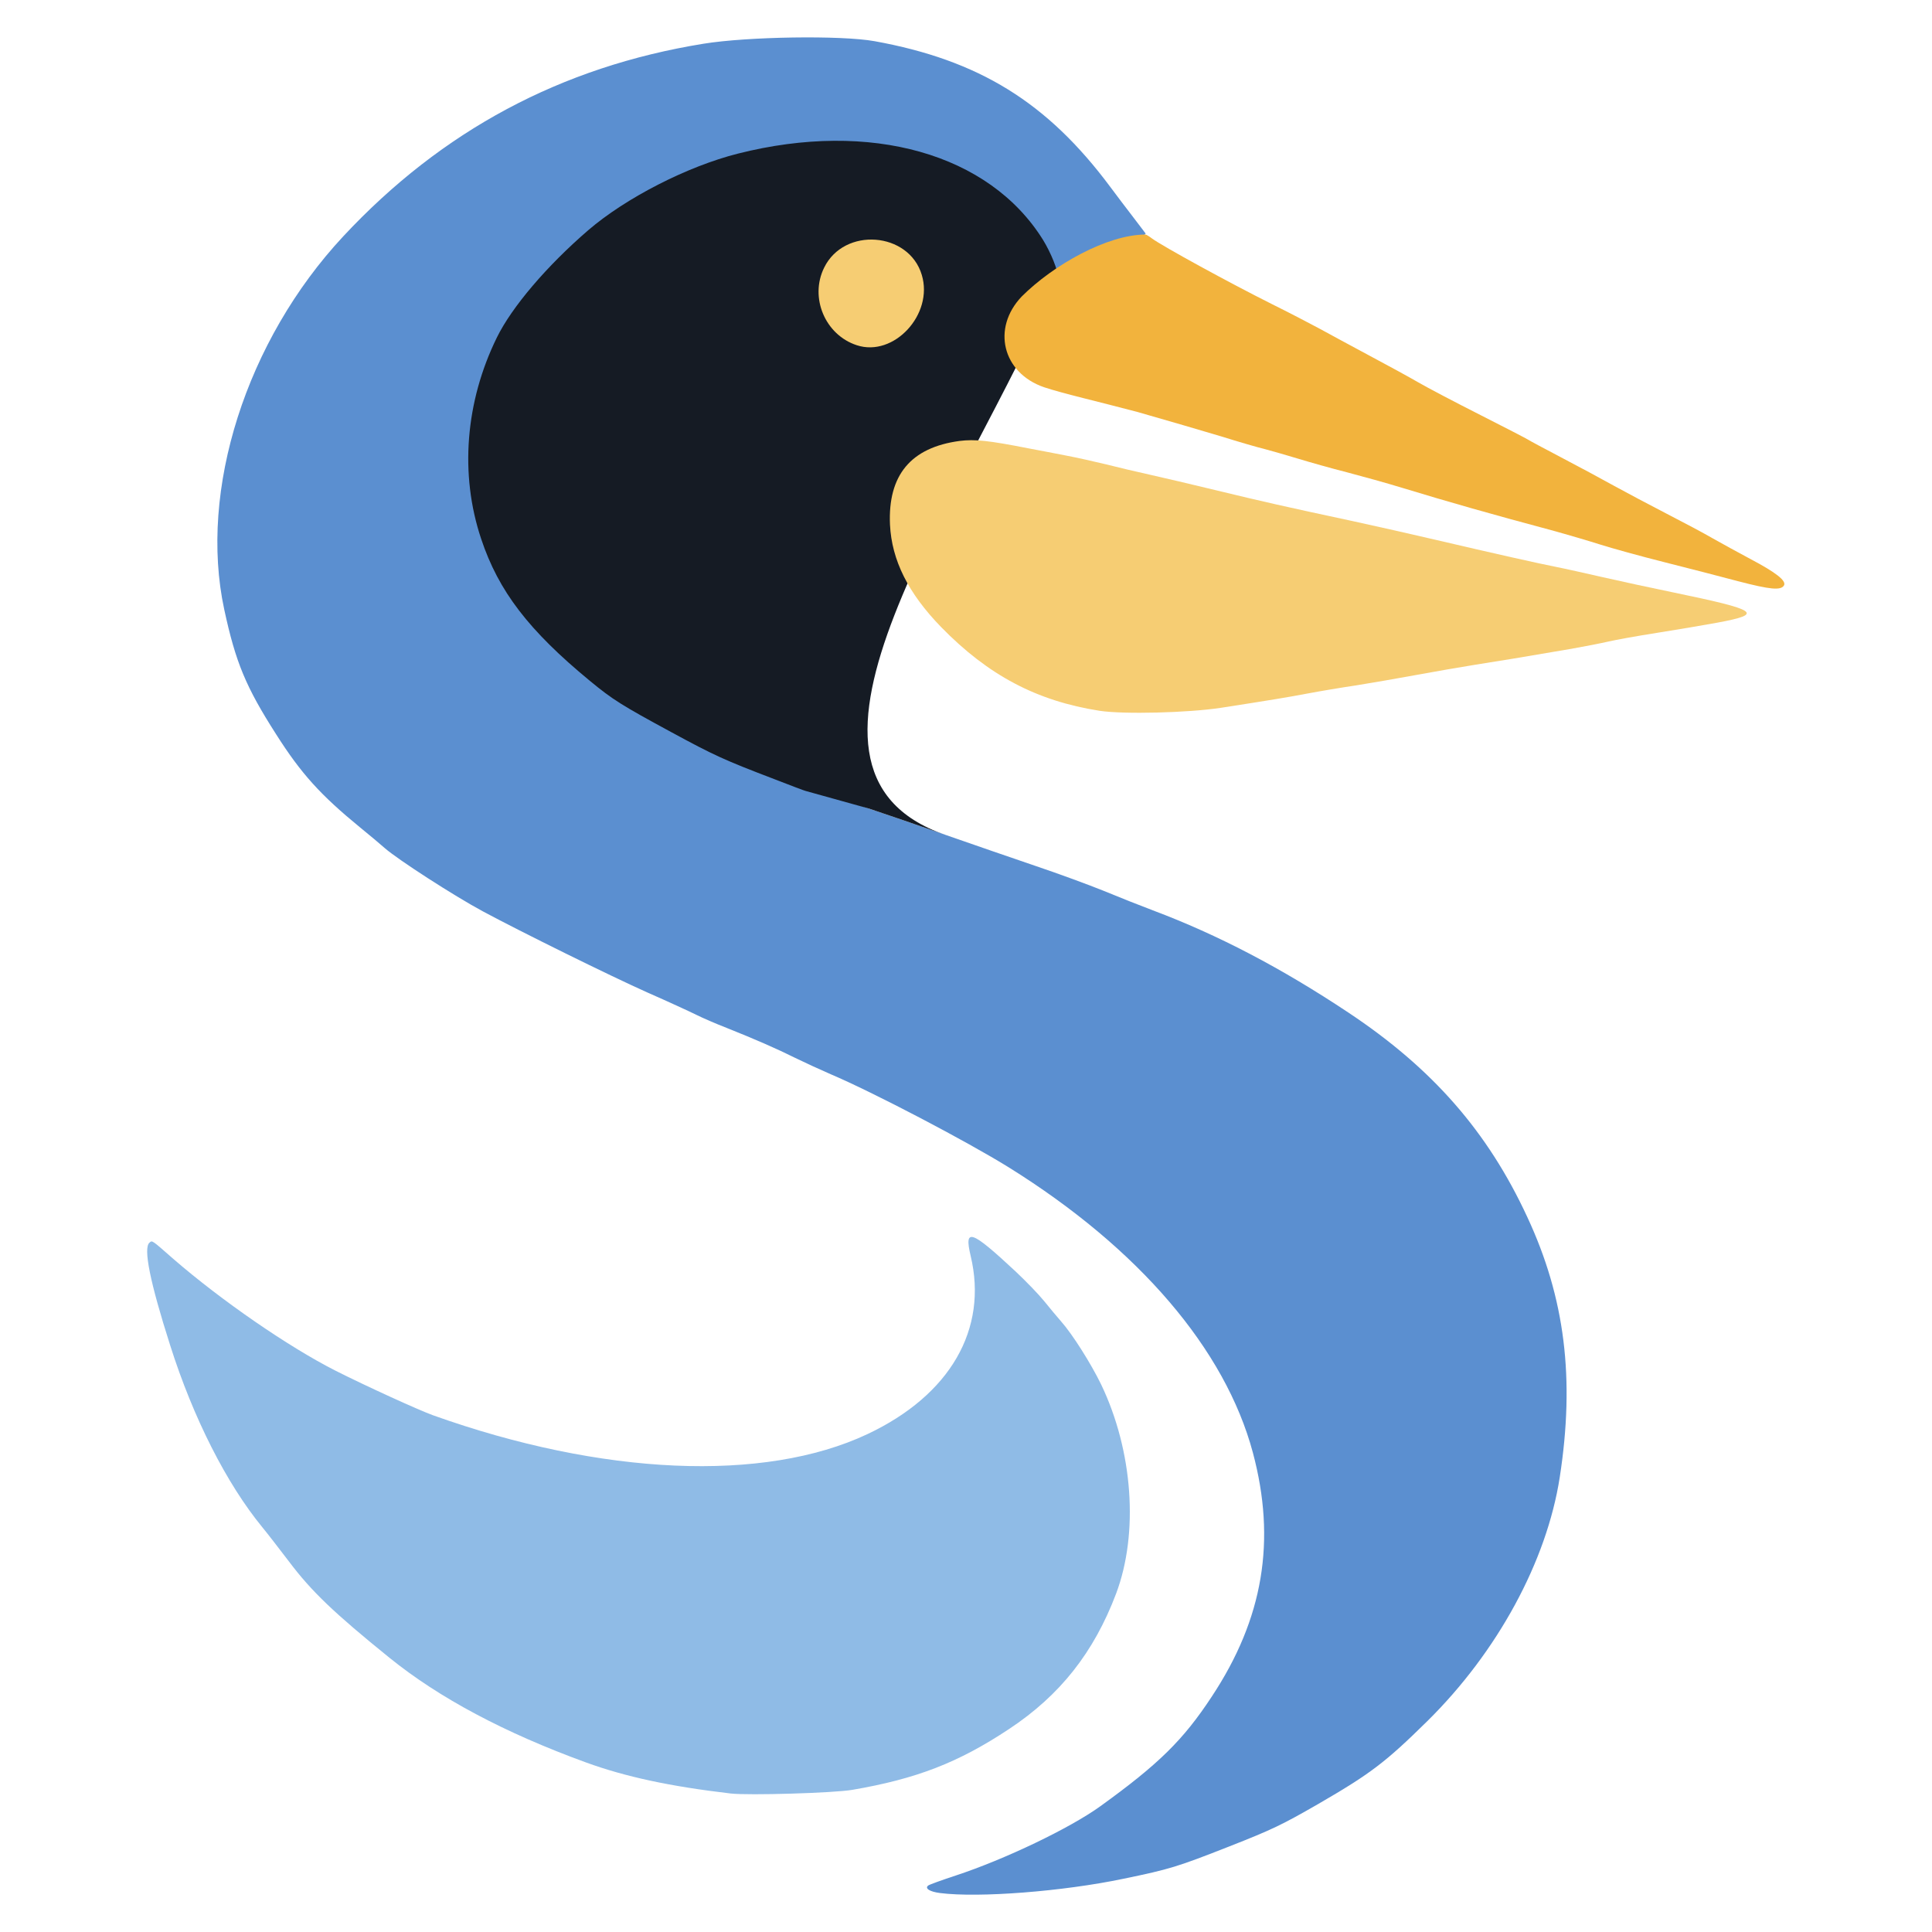
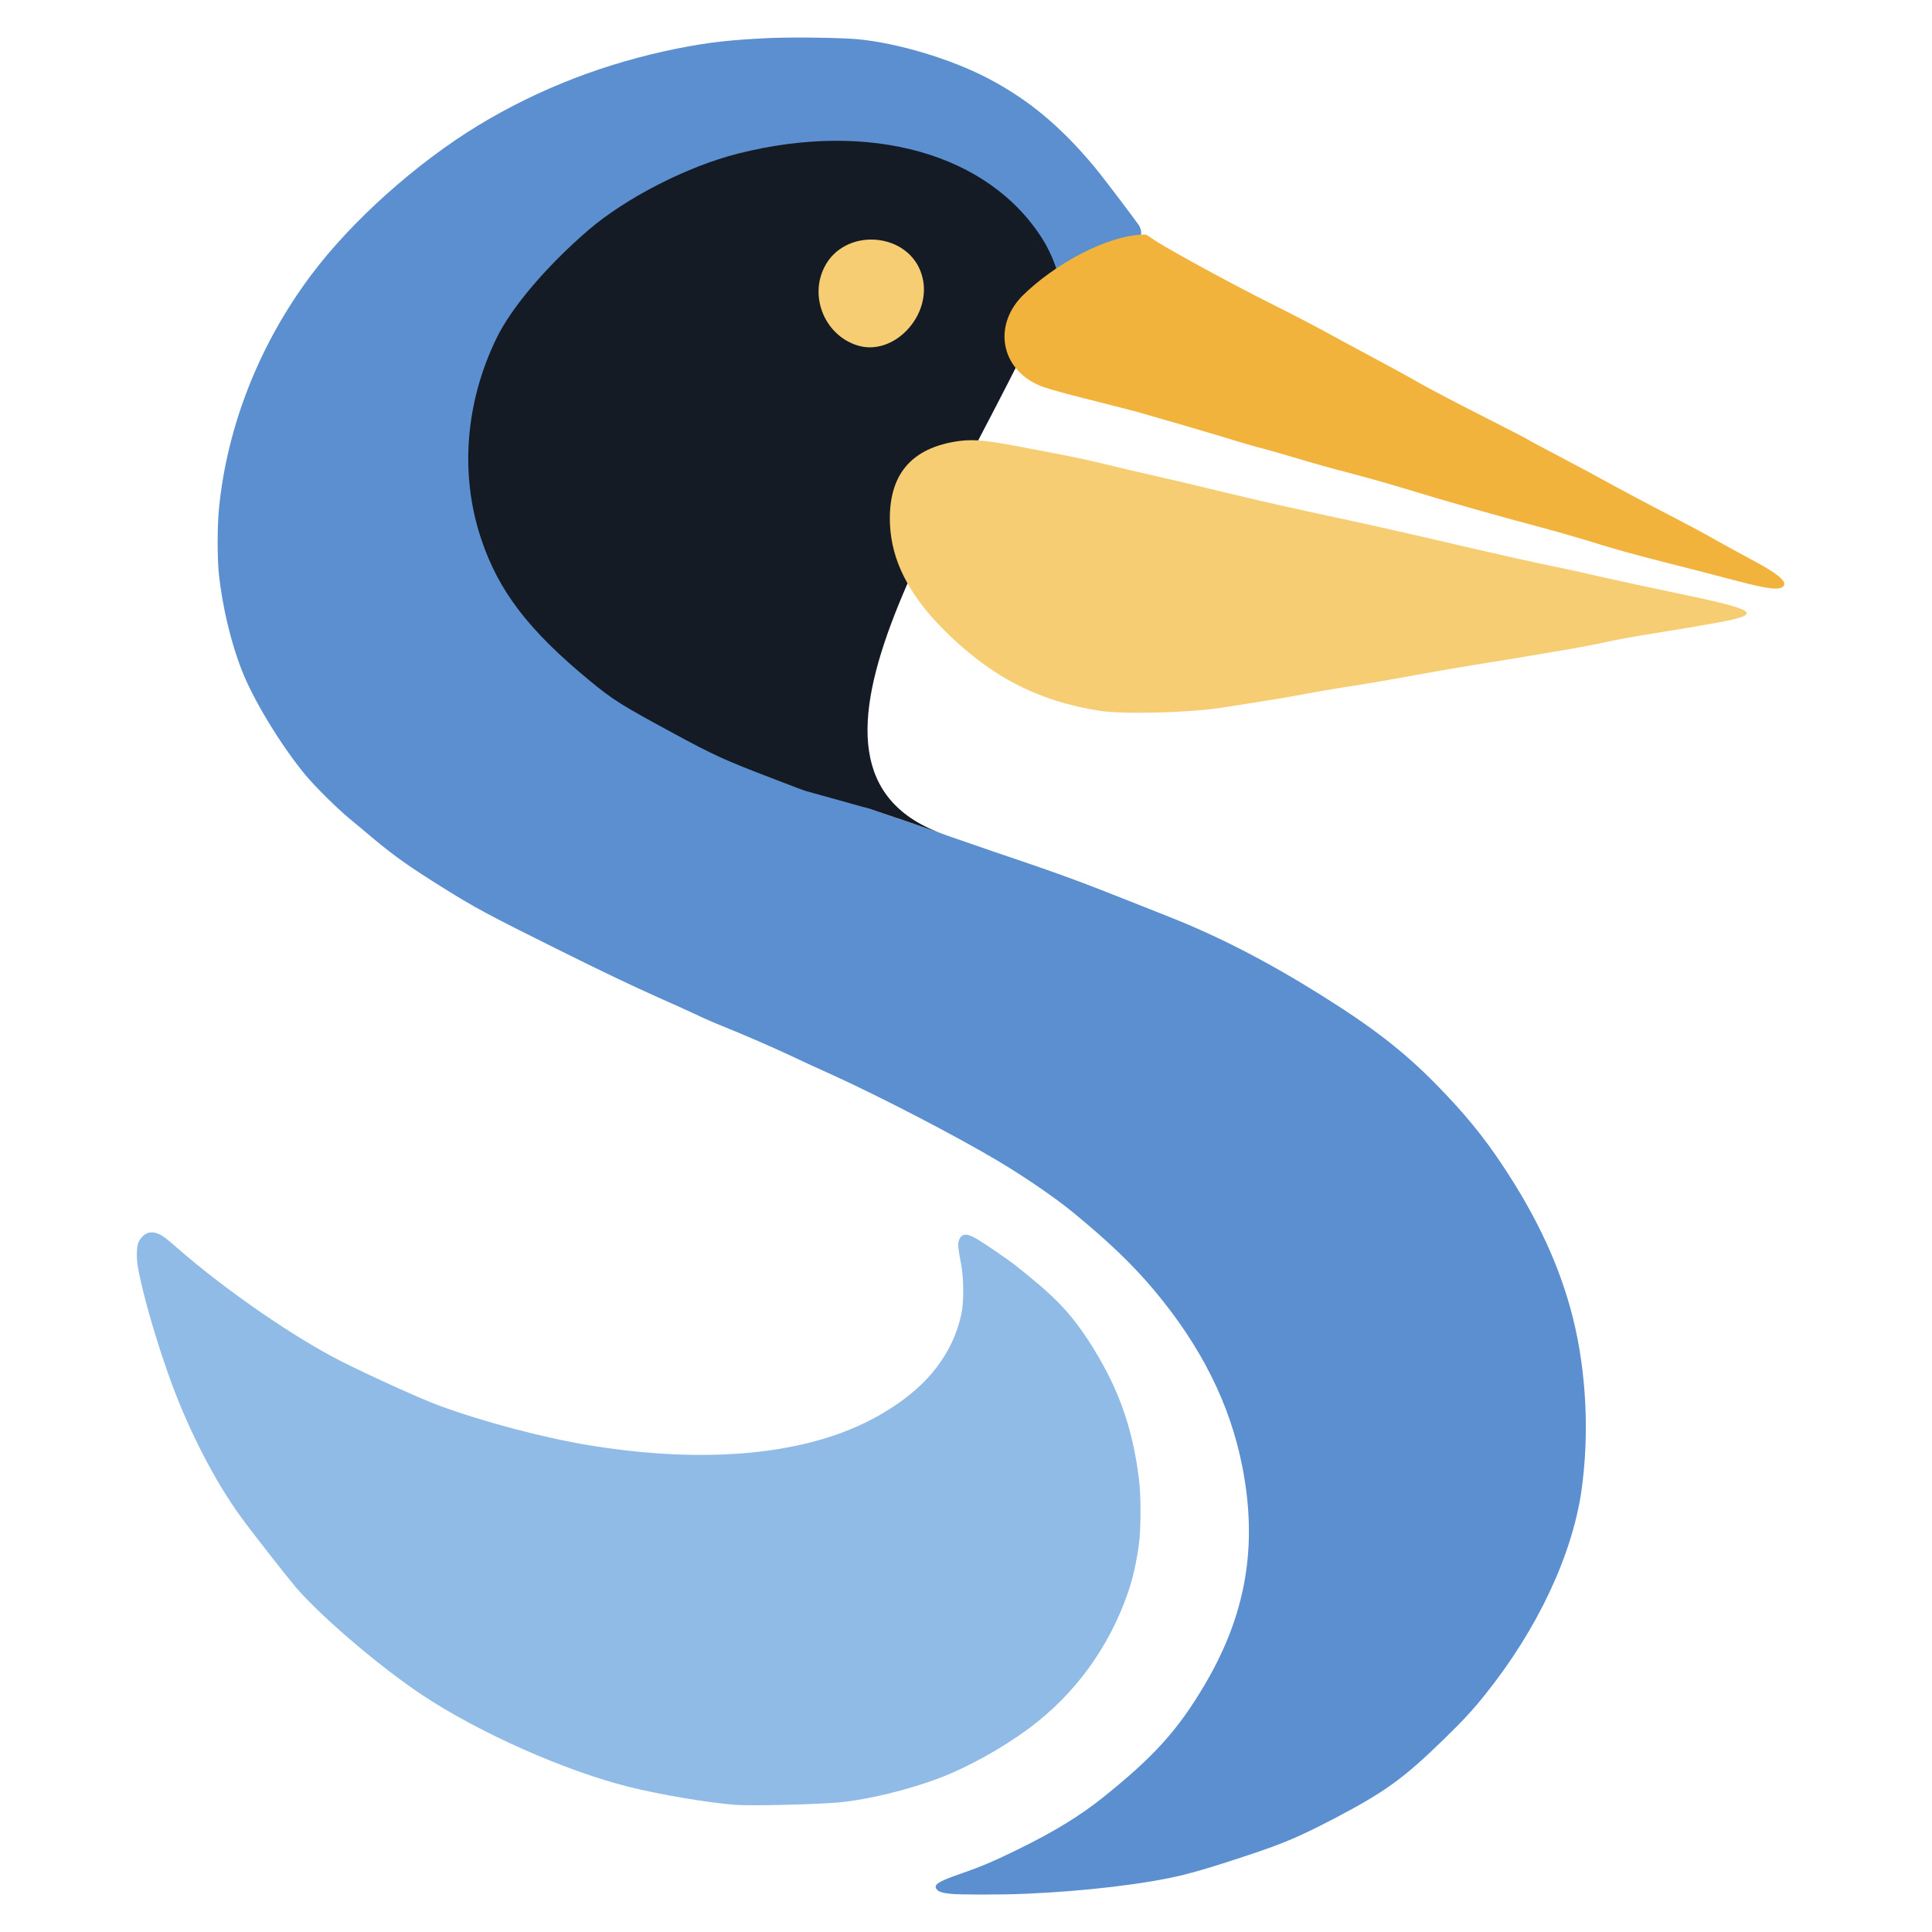
<svg xmlns="http://www.w3.org/2000/svg" viewBox="169.5 95.5 1215 1215">
-   <path fill-rule="evenodd" fill="#5b8fd0" d="M760.7 1286.0C754.3 1285.2 750.9 1283.1 753.2 1281.3C753.9 1280.7 761.7 1277.9 770.5 1275.0C801.5 1264.8 842.4 1245.2 861.5 1231.4C898.2 1204.9 913.6 1189.8 931.6 1162.4C964.0 1113.4 972.2 1064.3 957.4 1009.0C940.0 944.1 885.7 880.6 804.0 829.7C777.8 813.4 718.4 782.3 692.0 771.1C685.1 768.1 675.1 763.5 669.6 760.8C658.4 755.2 644.0 748.9 626.4 741.9C619.7 739.3 611.2 735.6 607.4 733.7C603.6 731.8 589.7 725.4 576.5 719.6C552.8 709.0 497.3 681.6 473.1 668.6C454.9 658.8 419.6 636.0 411.4 628.8C408.7 626.4 401.8 620.6 396.0 615.9C371.1 595.5 358.9 582.1 343.1 557.2C324.1 527.5 317.7 512.1 310.5 478.7C294.4 403.7 324.3 309.7 385.3 244.2C447.3 177.7 522.3 137.5 611.9 123.0C639.7 118.5 698.4 117.6 719.5 121.4C785.1 133.3 828.1 159.8 867.7 213.0C871.6 218.2 878.2 227.0 882.4 232.4L890.0 242.4L882.2 250.4C877.9 254.9 862.8 270.8 848.6 285.8C834.4 300.7 822.7 313.0 822.6 313.0C822.5 313.0 824.1 309.5 826.2 305.2C838.2 281.1 833.5 257.0 811.9 231.9C786.4 202.3 740.8 185.7 689.6 187.3C642.8 188.8 603.6 200.9 561.4 227.1C541.6 239.3 514.1 265.2 498.2 286.5C467.8 327.2 458.7 385.5 475.1 434.4C485.9 466.8 504.0 490.7 540.5 520.7C554.8 532.5 560.4 536.0 591.6 552.9C623.7 570.3 662.3 586.2 716.0 604.0C725.6 607.2 747.2 614.6 764.0 620.5C780.8 626.4 806.2 635.1 820.5 640.0C834.8 644.8 854.1 651.9 863.5 655.7C872.9 659.6 886.8 665.1 894.5 668.0C935.5 683.4 975.4 704.3 1017.5 732.3C1070.3 767.4 1105.1 807.1 1130.0 860.9C1153.7 911.8 1160.0 962.4 1150.4 1024.5C1142.2 1077.4 1111.2 1134.4 1067.1 1177.9C1040.7 1203.9 1031.3 1211.0 998.5 1230.0C975.9 1243.0 969.8 1246.0 942.8 1256.6C910.0 1269.5 905.2 1271.0 876.1 1277.0C838.0 1285.0 785.0 1289.1 760.7 1286.0Z" />
+   <path fill-rule="evenodd" fill="#5b8fd0" d="M767.4 1286.5C762.0 1285.9 759.7 1285.2 758.6 1283.7C756.3 1280.8 759.4 1278.8 773.2 1274.0C786.8 1269.3 794.5 1266.0 810.2 1258.3C832.8 1247.2 848.6 1237.5 863.5 1225.6C894.9 1200.4 909.9 1183.9 926.4 1156.2C953.1 1111.6 960.7 1067.9 950.7 1017.5C943.0 978.4 924.8 942.1 895.4 907.0C881.8 890.8 866.7 876.3 844.0 857.7C833.2 848.8 813.3 835.2 796.8 825.4C770.0 809.5 723.1 785.2 693.0 771.5C684.9 767.9 673.5 762.6 667.8 759.9C656.1 754.4 638.0 746.5 624.3 741.0C619.3 739.0 611.2 735.5 606.3 733.1C601.3 730.8 592.0 726.5 585.5 723.7C565.2 714.6 550.7 707.7 518.5 691.7C475.9 670.5 468.1 666.3 447.8 653.6C427.3 640.8 418.0 634.3 404.1 622.7C399.2 618.6 392.7 613.1 389.5 610.5C381.4 603.8 368.3 590.8 362.1 583.5C346.8 565.2 329.0 536.1 321.6 517.1C314.7 499.6 309.4 477.1 307.2 457.0C306.1 446.7 306.1 426.7 307.2 415.4C312.3 363.3 332.8 311.6 365.3 268.3C390.8 234.3 431.3 198.1 470.2 174.4C508.5 151.2 550.2 135.1 595.5 126.0C615.0 122.1 629.4 120.5 654.0 119.4C670.4 118.8 698.4 119.2 709.3 120.2C734.6 122.7 767.4 132.6 790.3 144.5C816.1 157.9 836.6 175.0 857.8 200.5C862.7 206.3 883.8 234.2 885.7 237.1C887.6 240.3 887.7 243.2 885.8 246.0C884.4 248.1 849.1 285.6 840.5 294.0C835.0 299.4 832.5 301.1 831.3 300.0C830.3 299.2 830.3 296.3 831.3 291.2C832.5 285.4 832.5 273.4 831.3 268.2C829.2 259.3 825.6 251.0 819.8 242.4C800.8 213.8 766.5 195.0 722.4 188.9C711.5 187.5 687.8 187.1 675.0 188.2C641.7 191.1 613.1 199.3 584.0 214.3C557.4 228.1 541.4 240.0 519.5 262.3C510.2 271.8 504.5 278.2 498.6 286.2C471.1 322.7 460.7 373.3 471.1 419.5C476.9 445.5 488.7 468.3 507.4 489.5C520.5 504.5 544.4 525.2 560.0 535.0C574.4 544.2 608.1 561.8 628.0 570.6C655.1 582.7 672.5 589.2 727.5 607.9C742.8 613.2 761.4 619.6 769.0 622.3C776.6 624.9 787.9 628.9 794.2 631.0C835.0 644.8 846.0 648.8 874.8 660.2C886.3 664.8 899.8 670.1 904.8 672.1C935.5 684.2 966.8 700.3 1000.3 721.3C1032.8 741.6 1052.4 756.8 1072.8 777.6C1090.2 795.3 1102.3 810.1 1114.2 828.0C1136.4 861.3 1150.7 892.4 1158.7 924.4C1167.2 958.3 1169.1 997.9 1164.0 1033.3C1158.0 1074.1 1136.2 1120.3 1103.7 1160.9C1095.8 1170.8 1090.1 1177.0 1077.5 1189.3C1052.3 1213.8 1041.1 1222.0 1009.8 1238.5C986.8 1250.5 977.5 1254.5 955.0 1262.0C936.7 1268.1 924.1 1272.0 914.0 1274.5C891.1 1280.2 852.1 1284.9 813.5 1286.5C799.3 1287.1 773.0 1287.1 767.4 1286.5Z" />
  <path fill-rule="evenodd" fill="#151b24" d="M656.5 585.5C624.8 573.4 618.7 570.6 591.6 555.9C560.4 539.0 554.8 535.5 540.5 523.7C502.0 492.0 483.0 467.2 472.1 434.4C458.5 393.9 462.1 348.2 482.0 307.7C491.4 288.6 513.2 262.9 539.4 240.3C563.0 220.0 601.8 200.1 633.6 192.1C717.0 171.0 791.6 192.1 825.4 246.3C830.4 254.4 834.9 265.6 835.0 270.3C775 410 644.0 579.2 764 620.5C747.2 614.6 725.6 607.2 716.0 604.0L676.1 592.9C675.8 592.9 667.0 589.6 656.5 585.5ZM731.1 306.9C746.5 298.7 752.1 279.2 743.9 262.9C739.5 254.1 726.8 248.3 714.3 249.3C697.1 250.6 687.5 261.3 687.5 279.0C687.5 303.9 709.9 318.2 731.1 306.9Z" />
  <path fill-rule="evenodd" fill="#f2b33d" d="M1262.5 461.0C1252.0 458.2 1231.1 452.8 1216.0 449.0C1200.9 445.2 1182.9 440.2 1176.0 438.0C1169.1 435.8 1155.2 431.7 1145.0 428.9C1108.3 419.1 1080.2 411.1 1051.0 402.2C1041.9 399.4 1026.4 395.1 1016.5 392.5C1006.6 390.0 992.9 386.1 986.0 384.0C979.1 381.9 969.7 379.2 965.2 378.0C960.6 376.9 948.2 373.3 937.7 370.0C927.1 366.8 903.4 359.9 884.9 354.6C860.0 348.0 838.0 343.0 826.0 339.0C800.0 330.0 793.0 302.0 812.0 282.0C832.0 262.0 866.0 243.0 889.9 243.0C890.3 243.0 892.2 244.1 894.0 245.5C900.7 250.4 942.5 273.3 969.5 286.8C979.4 291.7 992.7 298.6 999.0 302.0C1005.3 305.5 1019.7 313.2 1031.0 319.3C1042.3 325.3 1056.0 332.8 1061.5 336.0C1067.0 339.2 1084.5 348.4 1100.5 356.5C1116.5 364.6 1130.0 371.6 1130.5 372.0C1131.0 372.4 1140.3 377.4 1151.0 383.0C1161.7 388.6 1176.8 396.7 1184.5 401.0C1192.2 405.2 1207.0 413.1 1217.5 418.5C1228.0 423.9 1241.0 430.8 1246.5 434.0C1252.0 437.1 1262.7 443.0 1270.4 447.1C1286.5 455.6 1293.1 460.8 1291.4 463.7C1289.4 466.9 1282.8 466.3 1262.5 461.0Z" />
  <path fill-rule="evenodd" fill="#f6cd73" d="M861.0 542.5C821.4 536.3 791.0 520.2 761.4 489.9C740.6 468.5 730.3 447.8 729.2 425.5C727.8 394.3 742.3 376.9 773.0 372.8C782.5 371.6 791.1 372.5 816.5 377.5C823.1 378.7 833.7 380.8 840.0 382.0C846.3 383.2 857.6 385.7 865.0 387.5C872.4 389.4 884.8 392.3 892.5 394.0C900.2 395.7 919.3 400.2 935.0 404.0C963.9 411.0 976.7 413.9 1021.5 423.5C1035.2 426.5 1058.0 431.6 1072.0 434.9C1109.6 443.7 1137.3 449.9 1148.0 452.0C1153.2 453.0 1166.5 456.0 1177.5 458.5C1188.5 461.0 1208.3 465.3 1221.5 468.0C1275.6 479.2 1279.1 481.6 1249.4 487.1C1240.7 488.7 1223.6 491.6 1211.5 493.5C1199.3 495.4 1185.5 497.9 1180.8 499.0C1176.0 500.1 1165.7 502.1 1157.8 503.5C1124.4 509.2 1113.6 511.0 1097.5 513.5C1088.2 515.0 1071.3 517.9 1060.0 520.0C1048.7 522.1 1031.8 525.0 1022.5 526.5C1013.1 527.9 999.4 530.2 992.0 531.6C978.8 534.1 969.6 535.6 937.5 540.6C916.7 543.8 876.0 544.8 861.0 542.5Z" />
-   <path fill-rule="evenodd" fill="#8fbbe6" d="M629.0 1223.4C590.7 1218.9 562.9 1212.9 538.1 1203.9C486.7 1185.2 445.7 1163.3 414.5 1138.1C379.5 1109.8 365.4 1096.3 351.3 1077.6C345.4 1069.9 337.9 1060.1 334.5 1056.0C312.0 1028.6 291.0 987.2 276.5 941.5C263.8 901.7 259.5 880.3 263.5 877.0C265.3 875.5 264.6 875.0 278.5 887.2C308.7 913.4 351.1 942.6 380.5 957.5C399.7 967.2 432.4 982.1 441.7 985.5C548.1 1023.5 650.0 1028.0 715.0 997.4C767.0 972.9 791.0 931.4 779.9 885.2C775.7 867.4 780.2 869.0 808.2 895.1C814.7 901.2 822.8 909.6 826.2 913.8C829.6 918.0 834.4 923.8 836.8 926.5C843.9 934.5 855.6 953.0 862.0 966.2C882.0 1007.9 885.7 1059.7 871.4 1097.7C857.4 1134.7 836.1 1161.7 804.0 1182.9C772.2 1204.0 745.8 1214.2 705.5 1221.1C694.0 1223.1 640.2 1224.7 629.0 1223.4Z" />
+   <path fill-rule="evenodd" fill="#8fbbe6" d="M631.5 1230.5C614.0 1229.1 584.6 1224.1 564.9 1219.2C524.9 1209.2 470.8 1185.2 435.4 1161.7C408.8 1144.1 372.1 1112.8 355.6 1093.8C350.0 1087.2 327.2 1058.1 320.8 1049.2C305.1 1027.6 289.3 997.3 277.7 966.2C268.2 940.6 258.5 907.1 256.0 890.9C255.2 885.8 255.5 878.8 256.7 876.5C260.4 869.4 266.5 868.6 273.7 874.2C274.8 875.0 278.3 878.0 281.5 880.8C311.8 907.2 355.2 937.1 384.9 952.0C404.3 961.7 434.2 975.2 445.0 979.2C472.8 989.5 510.8 999.6 540.5 1004.5C600.0 1014.2 652.8 1012.1 693.8 998.3C721.1 989.1 744.9 973.3 758.3 955.7C766.4 945.1 771.4 934.3 774.1 921.8C775.7 914.6 775.6 899.8 774.1 891.5C772.0 880.5 771.8 878.3 772.4 876.0C773.9 871.3 777.0 870.7 783.0 874.2C787.7 876.8 802.9 887.2 808.0 891.2C832.5 910.6 841.6 919.9 853.3 937.5C872.0 965.9 881.7 992.1 885.8 1026.0C887.1 1036.1 887.0 1057.1 885.8 1066.2C884.2 1078.2 881.8 1088.7 878.7 1097.5C866.8 1131.7 845.5 1160.9 816.8 1182.3C799.9 1194.8 778.4 1206.8 760.5 1213.6C741.1 1221.0 715.7 1227.2 697.2 1229.0C682.7 1230.3 641.8 1231.3 631.5 1230.5Z" />
  <path fill-rule="evenodd" fill="#f6cd73" d="M708.3 312.6C688.4 306.1 678.5 282.6 687.8 263.8C700.4 238.1 741.1 241.2 749.2 268.4C756.7 293.2 731.6 320.3 708.3 312.6Z" />
</svg>
